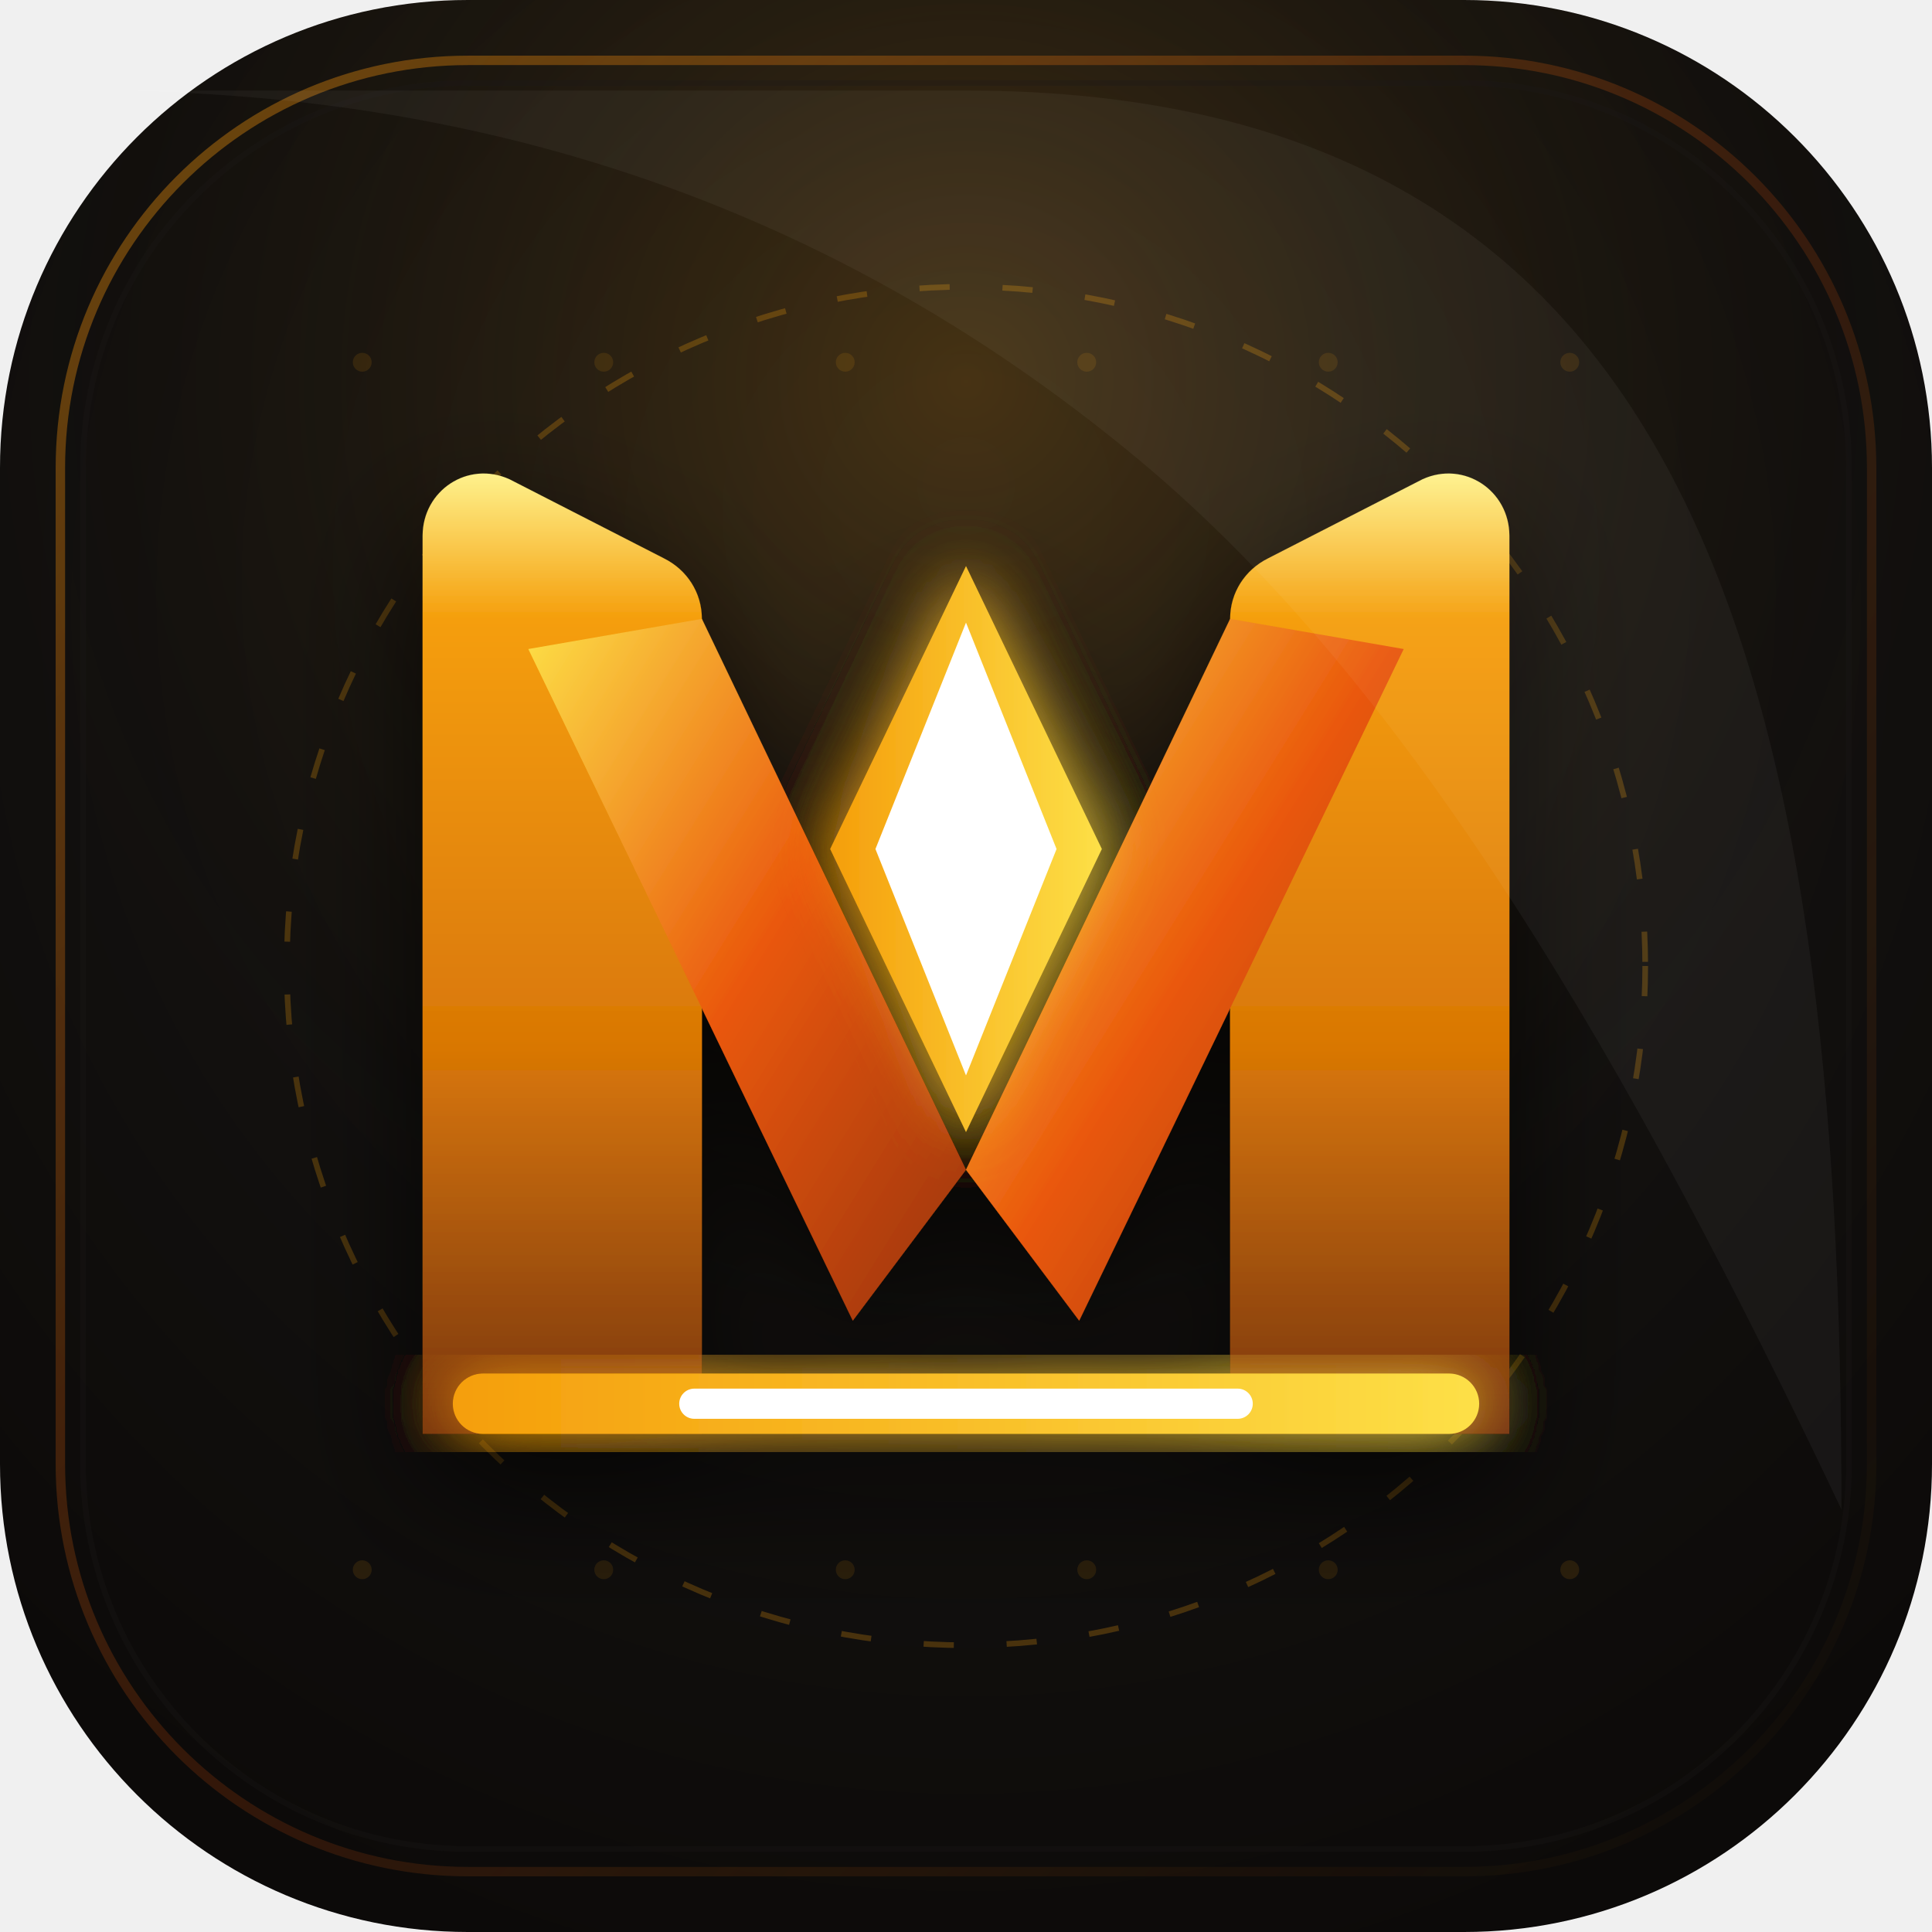
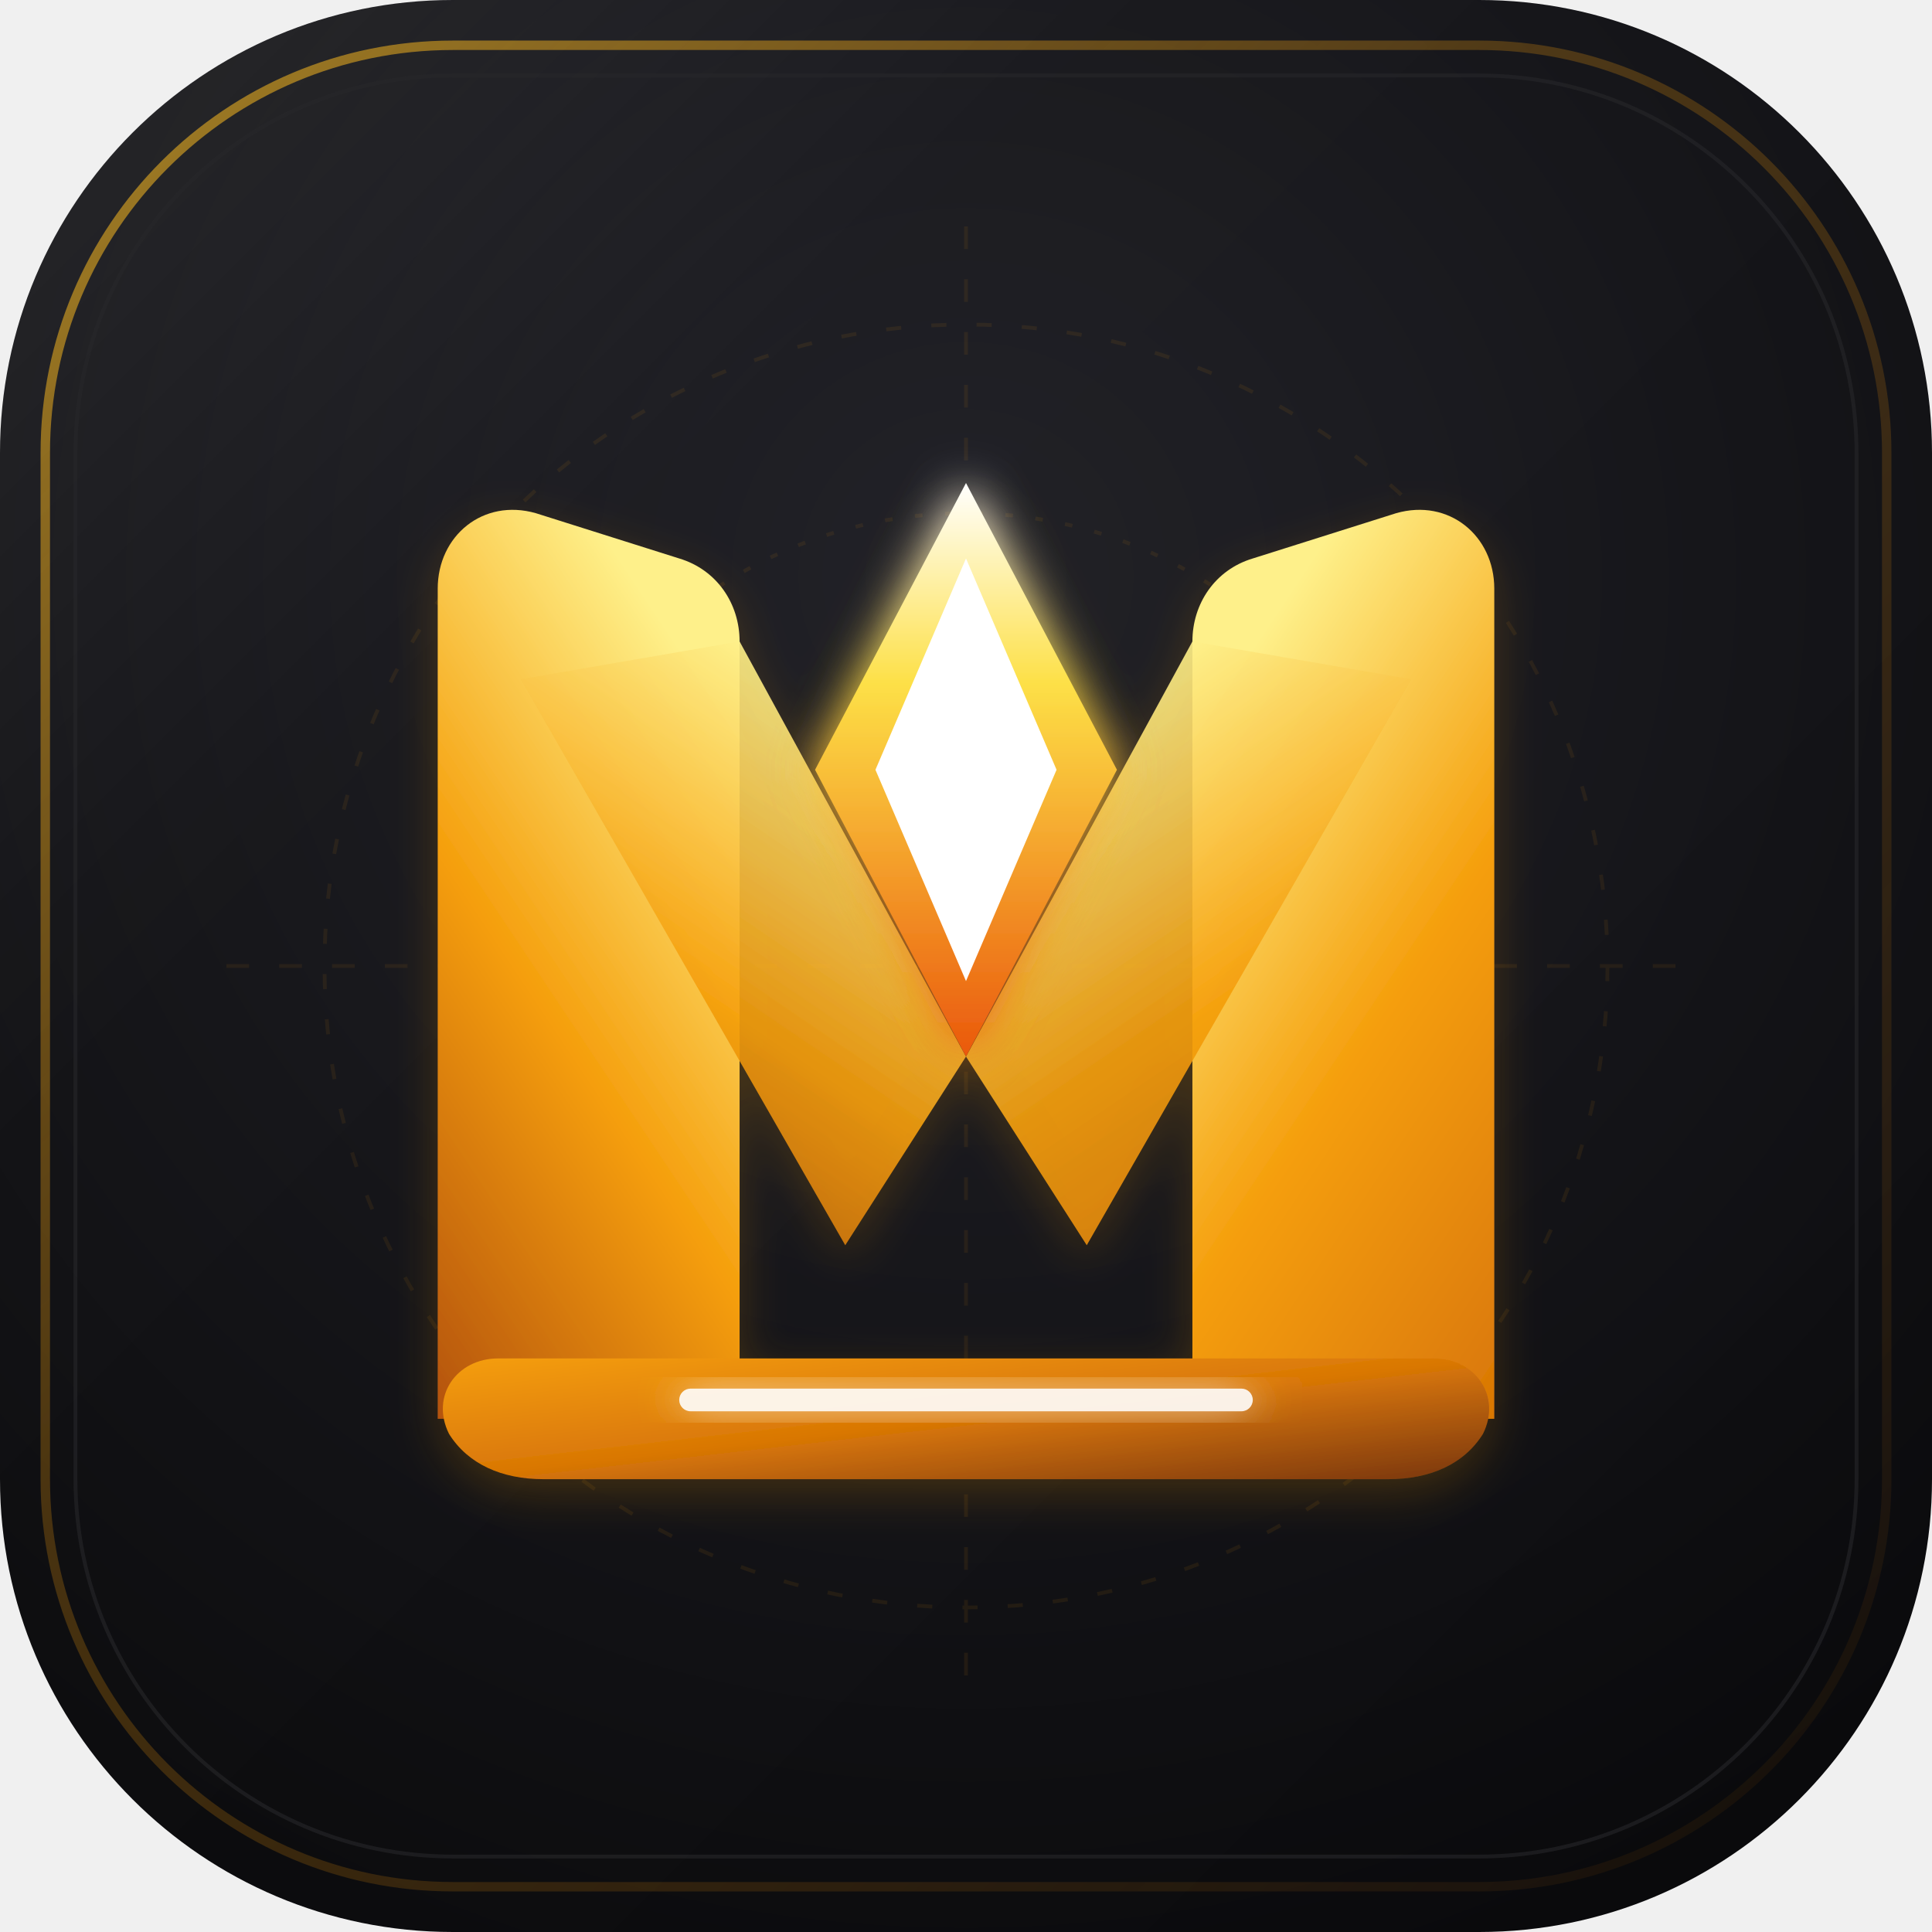
<svg xmlns="http://www.w3.org/2000/svg" viewBox="0 0 512 512" width="512" height="512">
  <defs>
-     <radialGradient id="spaceBg" cx="50%" cy="35%" r="70%" fx="50%" fy="25%">
-       <stop offset="0%" stop-color="#1c1917" />
-       <stop offset="50%" stop-color="#141210" />
-       <stop offset="100%" stop-color="#0c0a09" />
+     <radialGradient id="bgGrad" cx="50%" cy="30%" r="75%">
+       <stop offset="0%" stop-color="#1e1e24" />
+       <stop offset="55%" stop-color="#121216" />
+       <stop offset="100%" stop-color="#09090b" />
    </radialGradient>
-     <linearGradient id="ringGrad" x1="0%" y1="0%" x2="100%" y2="100%">
-       <stop offset="0%" stop-color="#f59e0b" stop-opacity="0.45" />
-       <stop offset="50%" stop-color="#ea580c" stop-opacity="0.2" />
-       <stop offset="100%" stop-color="#d97706" stop-opacity="0" />
+     <linearGradient id="haloGrad" x1="0%" y1="0%" x2="100%" y2="100%">
+       <stop offset="0%" stop-color="#fbbf24" stop-opacity="0.6" />
+       <stop offset="40%" stop-color="#f59e0b" stop-opacity="0.25" />
+       <stop offset="100%" stop-color="#d97706" stop-opacity="0.05" />
    </linearGradient>
-     <linearGradient id="mStemGrad" x1="0%" y1="100%" x2="0%" y2="0%">
-       <stop offset="0%" stop-color="#78350f" />
-       <stop offset="40%" stop-color="#d97706" />
-       <stop offset="85%" stop-color="#f59e0b" />
+     <linearGradient id="leftWingGrad" x1="0%" y1="100%" x2="50%" y2="0%">
+       <stop offset="0%" stop-color="#b45309" />
+       <stop offset="50%" stop-color="#f59e0b" />
      <stop offset="100%" stop-color="#fef08a" />
    </linearGradient>
-     <linearGradient id="mCenterGrad" x1="0%" y1="0%" x2="100%" y2="100%">
-       <stop offset="0%" stop-color="#fde047" />
-       <stop offset="50%" stop-color="#ea580c" />
-       <stop offset="100%" stop-color="#9a3412" />
+     <linearGradient id="rightWingGrad" x1="100%" y1="100%" x2="50%" y2="0%">
+       <stop offset="0%" stop-color="#d97706" />
+       <stop offset="50%" stop-color="#f59e0b" />
+       <stop offset="100%" stop-color="#fef08a" />
    </linearGradient>
-     <linearGradient id="xAccentGrad" x1="0%" y1="0%" x2="100%" y2="0%">
+     <linearGradient id="centerCoreGrad" x1="0%" y1="0%" x2="0%" y2="100%">
+       <stop offset="0%" stop-color="#ffffff" />
+       <stop offset="35%" stop-color="#fde047" />
+       <stop offset="100%" stop-color="#ea580c" />
+     </linearGradient>
+     <linearGradient id="crossBridgeGrad" x1="0%" y1="0%" x2="100%" y2="100%">
      <stop offset="0%" stop-color="#f59e0b" />
-       <stop offset="100%" stop-color="#fde047" />
+       <stop offset="50%" stop-color="#d97706" />
+       <stop offset="100%" stop-color="#78350f" />
    </linearGradient>
-     <filter id="heavyShadow" x="-20%" y="-20%" width="140%" height="140%">
-       <feDropShadow dx="0" dy="14" stdDeviation="18" flood-color="#000000" flood-opacity="0.75" />
+     <filter id="logoShadow" x="-20%" y="-20%" width="140%" height="140%">
+       <feDropShadow dx="0" dy="16" stdDeviation="16" flood-color="#000000" flood-opacity="0.8" />
+       <feDropShadow dx="0" dy="4" stdDeviation="6" flood-color="#f59e0b" flood-opacity="0.2" />
    </filter>
-     <filter id="neonGlow" x="-30%" y="-30%" width="160%" height="160%">
-       <feGaussianBlur stdDeviation="8" result="blur" />
-       <feComponentTransfer in="blur" result="glow">
-         <feFuncA type="linear" slope="0.8" />
-       </feComponentTransfer>
+     <filter id="coreGlow" x="-50%" y="-50%" width="200%" height="200%">
+       <feGaussianBlur stdDeviation="6" result="blur" />
      <feMerge>
-         <feMergeNode in="glow" />
+         <feMergeNode in="blur" />
        <feMergeNode in="SourceGraphic" />
      </feMerge>
    </filter>
-     <radialGradient id="ambientLight" cx="50%" cy="20%" r="55%">
-       <stop offset="0%" stop-color="#f59e0b" stop-opacity="0.2" />
-       <stop offset="100%" stop-color="#000000" stop-opacity="0" />
-     </radialGradient>
+     <linearGradient id="glassLight" x1="0%" y1="0%" x2="100%" y2="100%">
+       <stop offset="0%" stop-color="#ffffff" stop-opacity="0.1" />
+       <stop offset="30%" stop-color="#ffffff" stop-opacity="0.02" />
+       <stop offset="100%" stop-color="#ffffff" stop-opacity="0" />
+     </linearGradient>
  </defs>
-   <rect width="512" height="512" rx="124" fill="url(#spaceBg)" />
-   <rect width="512" height="512" rx="124" fill="url(#ambientLight)" />
-   <rect x="16" y="16" width="480" height="480" rx="108" fill="none" stroke="url(#ringGrad)" stroke-width="2.5" opacity="0.9" />
-   <rect x="22" y="22" width="468" height="468" rx="102" fill="none" stroke="#1c1917" stroke-width="1.5" opacity="0.3" />
-   <g opacity="0.12">
-     <circle cx="96" cy="96" r="2.5" fill="#f59e0b" />
-     <circle cx="160" cy="96" r="2.5" fill="#f59e0b" />
-     <circle cx="224" cy="96" r="2.5" fill="#f59e0b" />
-     <circle cx="288" cy="96" r="2.5" fill="#f59e0b" />
-     <circle cx="352" cy="96" r="2.5" fill="#f59e0b" />
-     <circle cx="416" cy="96" r="2.5" fill="#f59e0b" />
-     <circle cx="96" cy="416" r="2.5" fill="#f59e0b" />
-     <circle cx="160" cy="416" r="2.5" fill="#f59e0b" />
-     <circle cx="224" cy="416" r="2.5" fill="#f59e0b" />
-     <circle cx="288" cy="416" r="2.5" fill="#f59e0b" />
-     <circle cx="352" cy="416" r="2.5" fill="#f59e0b" />
-     <circle cx="416" cy="416" r="2.5" fill="#f59e0b" />
+   <rect width="512" height="512" rx="120" fill="url(#bgGrad)" />
+   <rect width="512" height="512" rx="120" fill="url(#glassLight)" />
+   <rect x="12" y="12" width="488" height="488" rx="108" fill="none" stroke="url(#haloGrad)" stroke-width="2.5" />
+   <rect x="20" y="20" width="472" height="472" rx="100" fill="none" stroke="#27272a" stroke-width="1" opacity="0.6" />
+   <g opacity="0.08" stroke="#f59e0b" stroke-width="1">
+     <line x1="256" y1="60" x2="256" y2="452" stroke-dasharray="6 8" />
+     <line x1="60" y1="256" x2="452" y2="256" stroke-dasharray="6 8" />
+     <circle cx="256" cy="256" r="170" fill="none" stroke-dasharray="4 8" />
+     <circle cx="256" cy="256" r="120" fill="none" stroke-dasharray="2 6" />
  </g>
-   <g opacity="0.25" stroke-dasharray="8 14">
-     <circle cx="256" cy="256" r="180" fill="none" stroke="#f59e0b" stroke-width="1.5" />
+   <g filter="url(#logoShadow)">
+     <path d="M 116 376 L 116 156 C 116 142 128 132 142 136 L 180 148 C 190 151 196 160 196 170 L 196 376 Z" fill="url(#leftWingGrad)" />
+     <path d="M 396 376 L 396 156 C 396 142 384 132 370 136 L 332 148 C 322 151 316 160 316 170 L 316 376 Z" fill="url(#rightWingGrad)" />
+     <path d="M 196 170 L 256 280 L 224 330 L 138 180 Z" fill="url(#leftWingGrad)" opacity="0.9" />
+     <path d="M 316 170 L 256 280 L 288 330 L 374 180 Z" fill="url(#rightWingGrad)" opacity="0.9" />
+     <polygon points="256,128 296,204 256,280 216,204" fill="url(#centerCoreGrad)" filter="url(#coreGlow)" />
+     <polygon points="256,148 280,204 256,260 232,204" fill="#ffffff" />
+     <path d="M 132 360 L 380 360 C 391 360 398 370 393 380 C 388 388 379 392 368 392 L 144 392 C 133 392 124 388 119 380 C 114 370 121 360 132 360 Z" fill="url(#crossBridgeGrad)" />
+     <rect x="180" y="368" width="152" height="6" rx="3" fill="#ffffff" opacity="0.9" filter="url(#coreGlow)" />
  </g>
-   <g filter="url(#heavyShadow)">
-     <path d="M 112,380 L 112,142 C 112,130 124,122 135,127 L 176,148 C 182,151 186,157 186,164 L 186,380 Z" fill="url(#mStemGrad)" />
-     <path d="M 400,380 L 400,142 C 400,130 388,122 377,127 L 336,148 C 330,151 326,157 326,164 L 326,380 Z" fill="url(#mStemGrad)" />
-     <path d="M 186,164 L 256,310 L 226,350 L 140,172 Z" fill="url(#mCenterGrad)" />
-     <path d="M 326,164 L 256,310 L 286,350 L 372,172 Z" fill="url(#mCenterGrad)" />
-     <polygon points="256,150 292,225 256,300 220,225" fill="url(#xAccentGrad)" filter="url(#neonGlow)" />
-     <polygon points="256,165 280,225 256,285 232,225" fill="#ffffff" />
-     <rect x="120" y="364" width="272" height="16" rx="8" fill="url(#xAccentGrad)" filter="url(#neonGlow)" />
-     <rect x="180" y="368" width="152" height="8" rx="4" fill="#ffffff" />
-   </g>
-   <path d="M 24,24 C 140,24 230,62 302,122 C 374,182 432,282 488,400 C 488,180 450,24 256,24 Z" fill="#ffffff" opacity="0.045" />
-   <circle cx="256" cy="225" r="7" fill="#ffffff" filter="url(#neonGlow)" />
+   <circle cx="256" cy="204" r="6" fill="#ffffff" filter="url(#coreGlow)" />
</svg>
